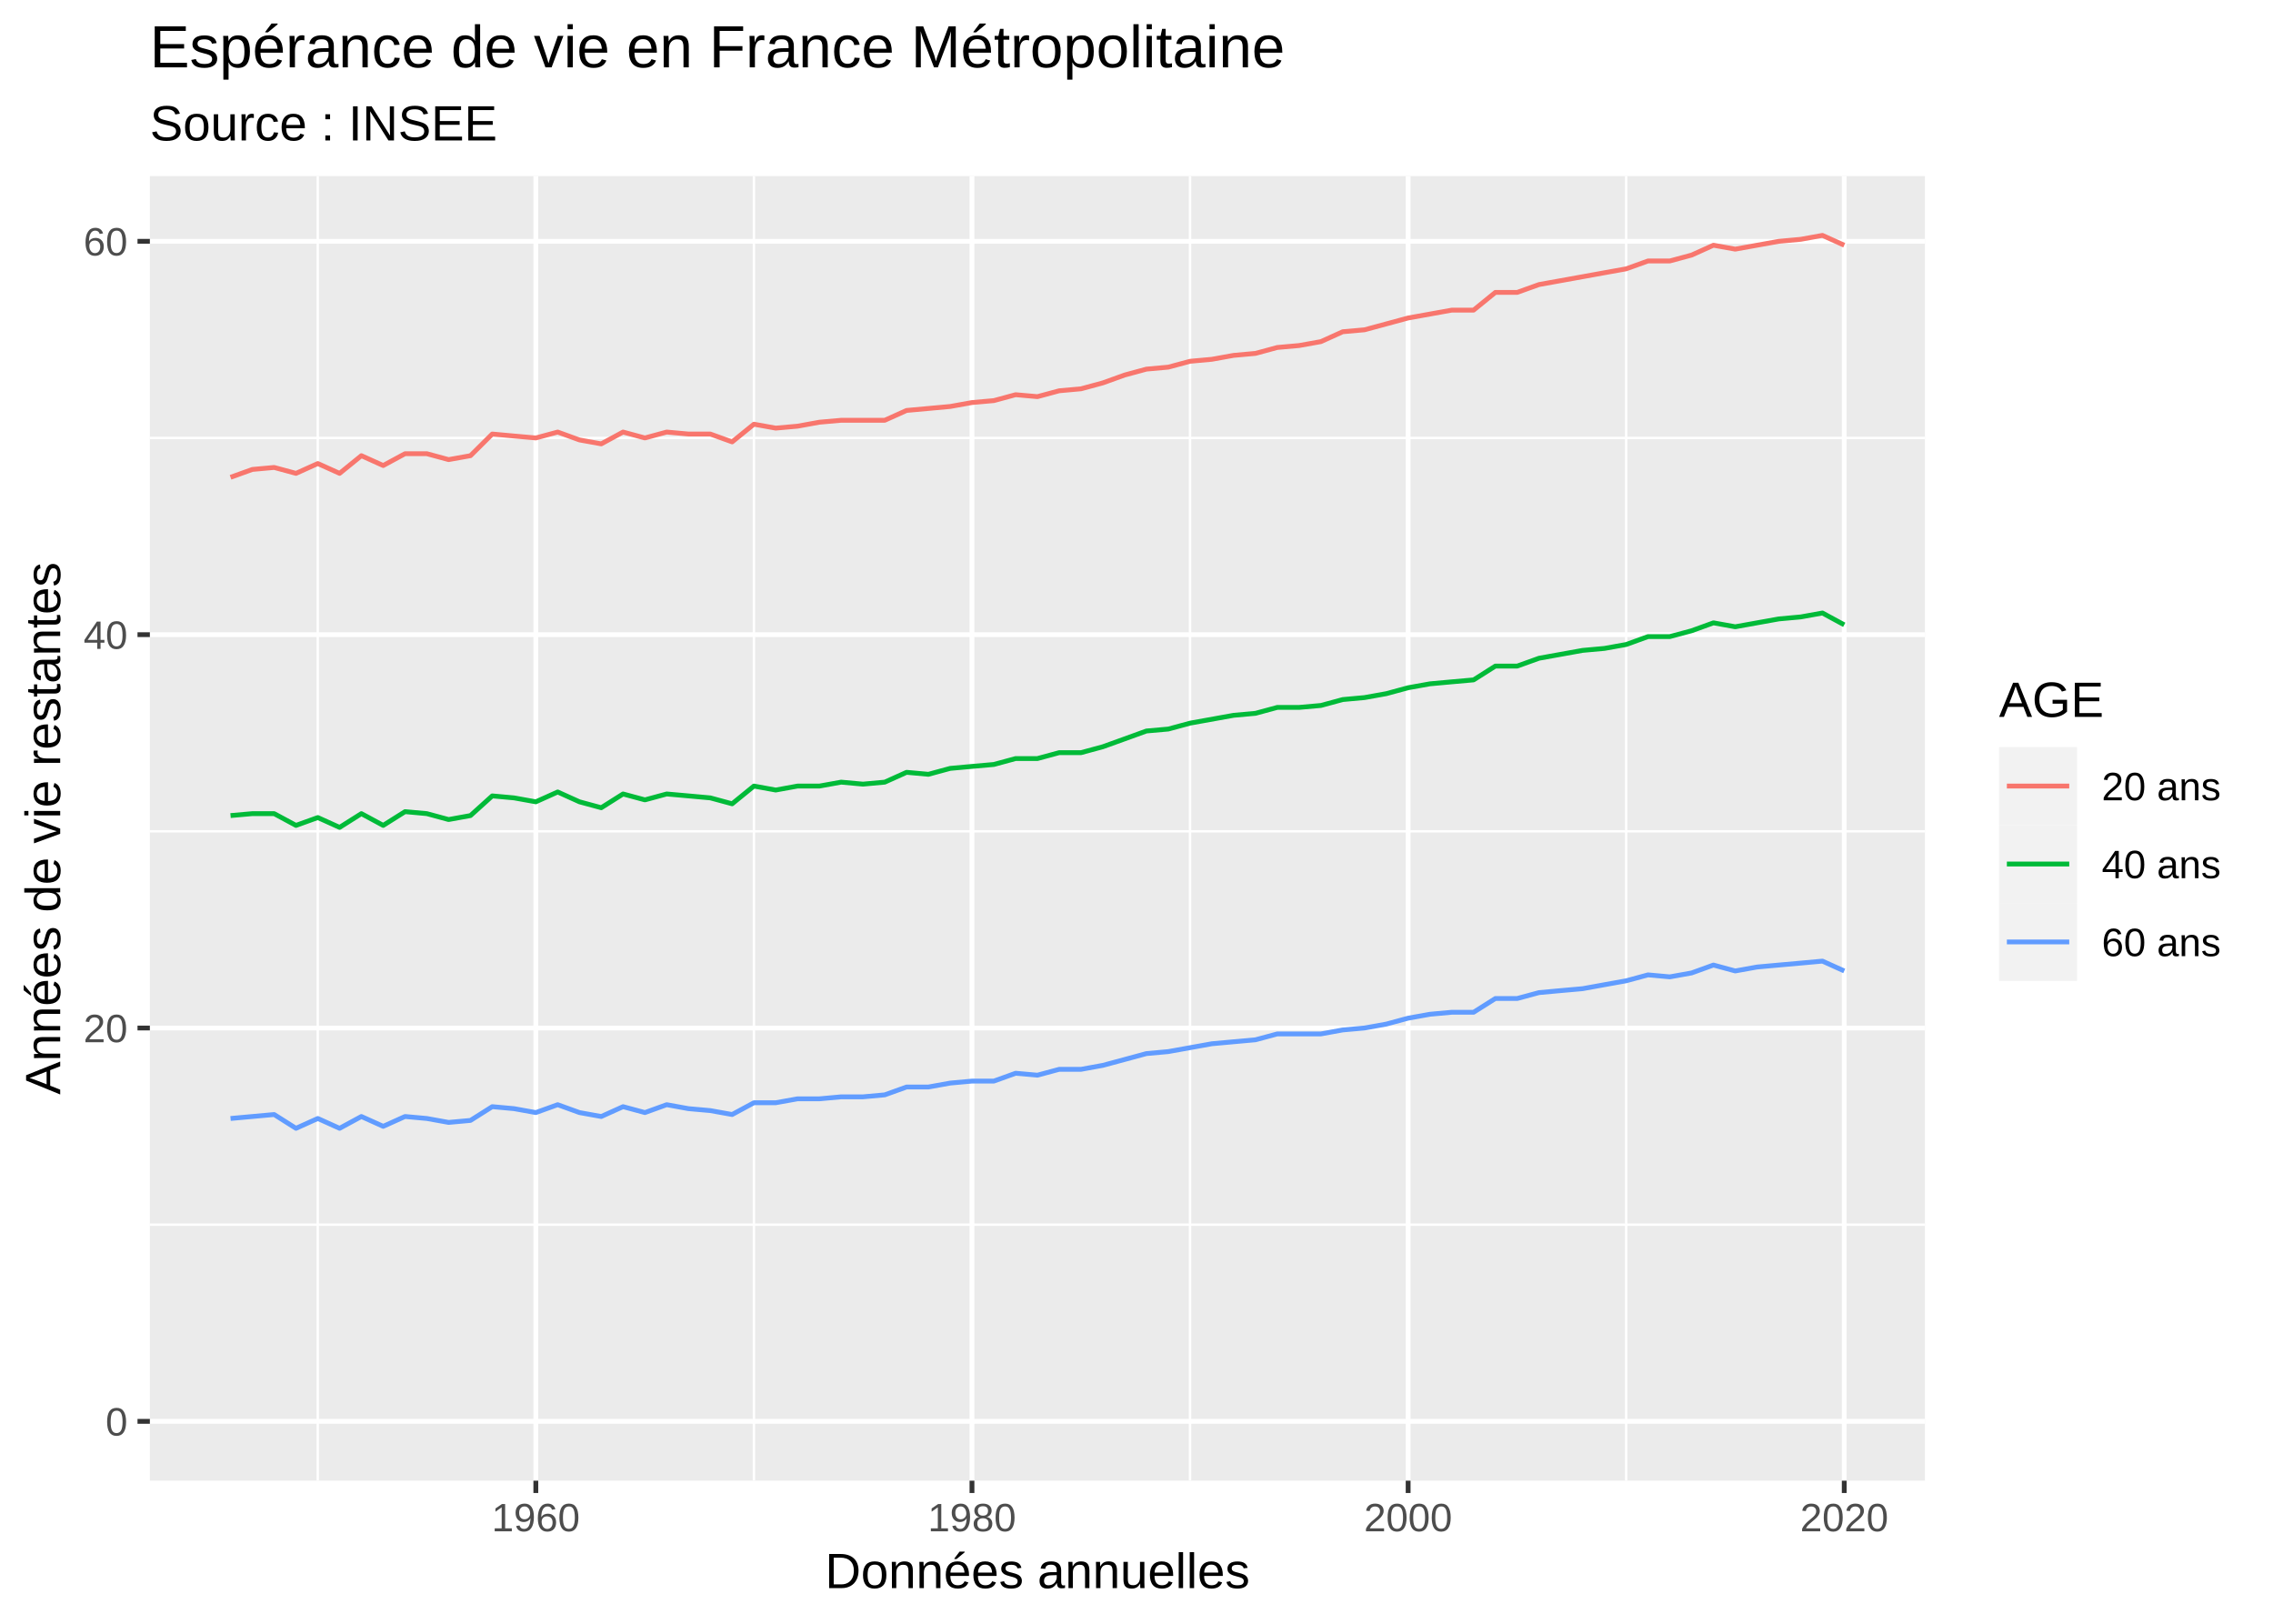
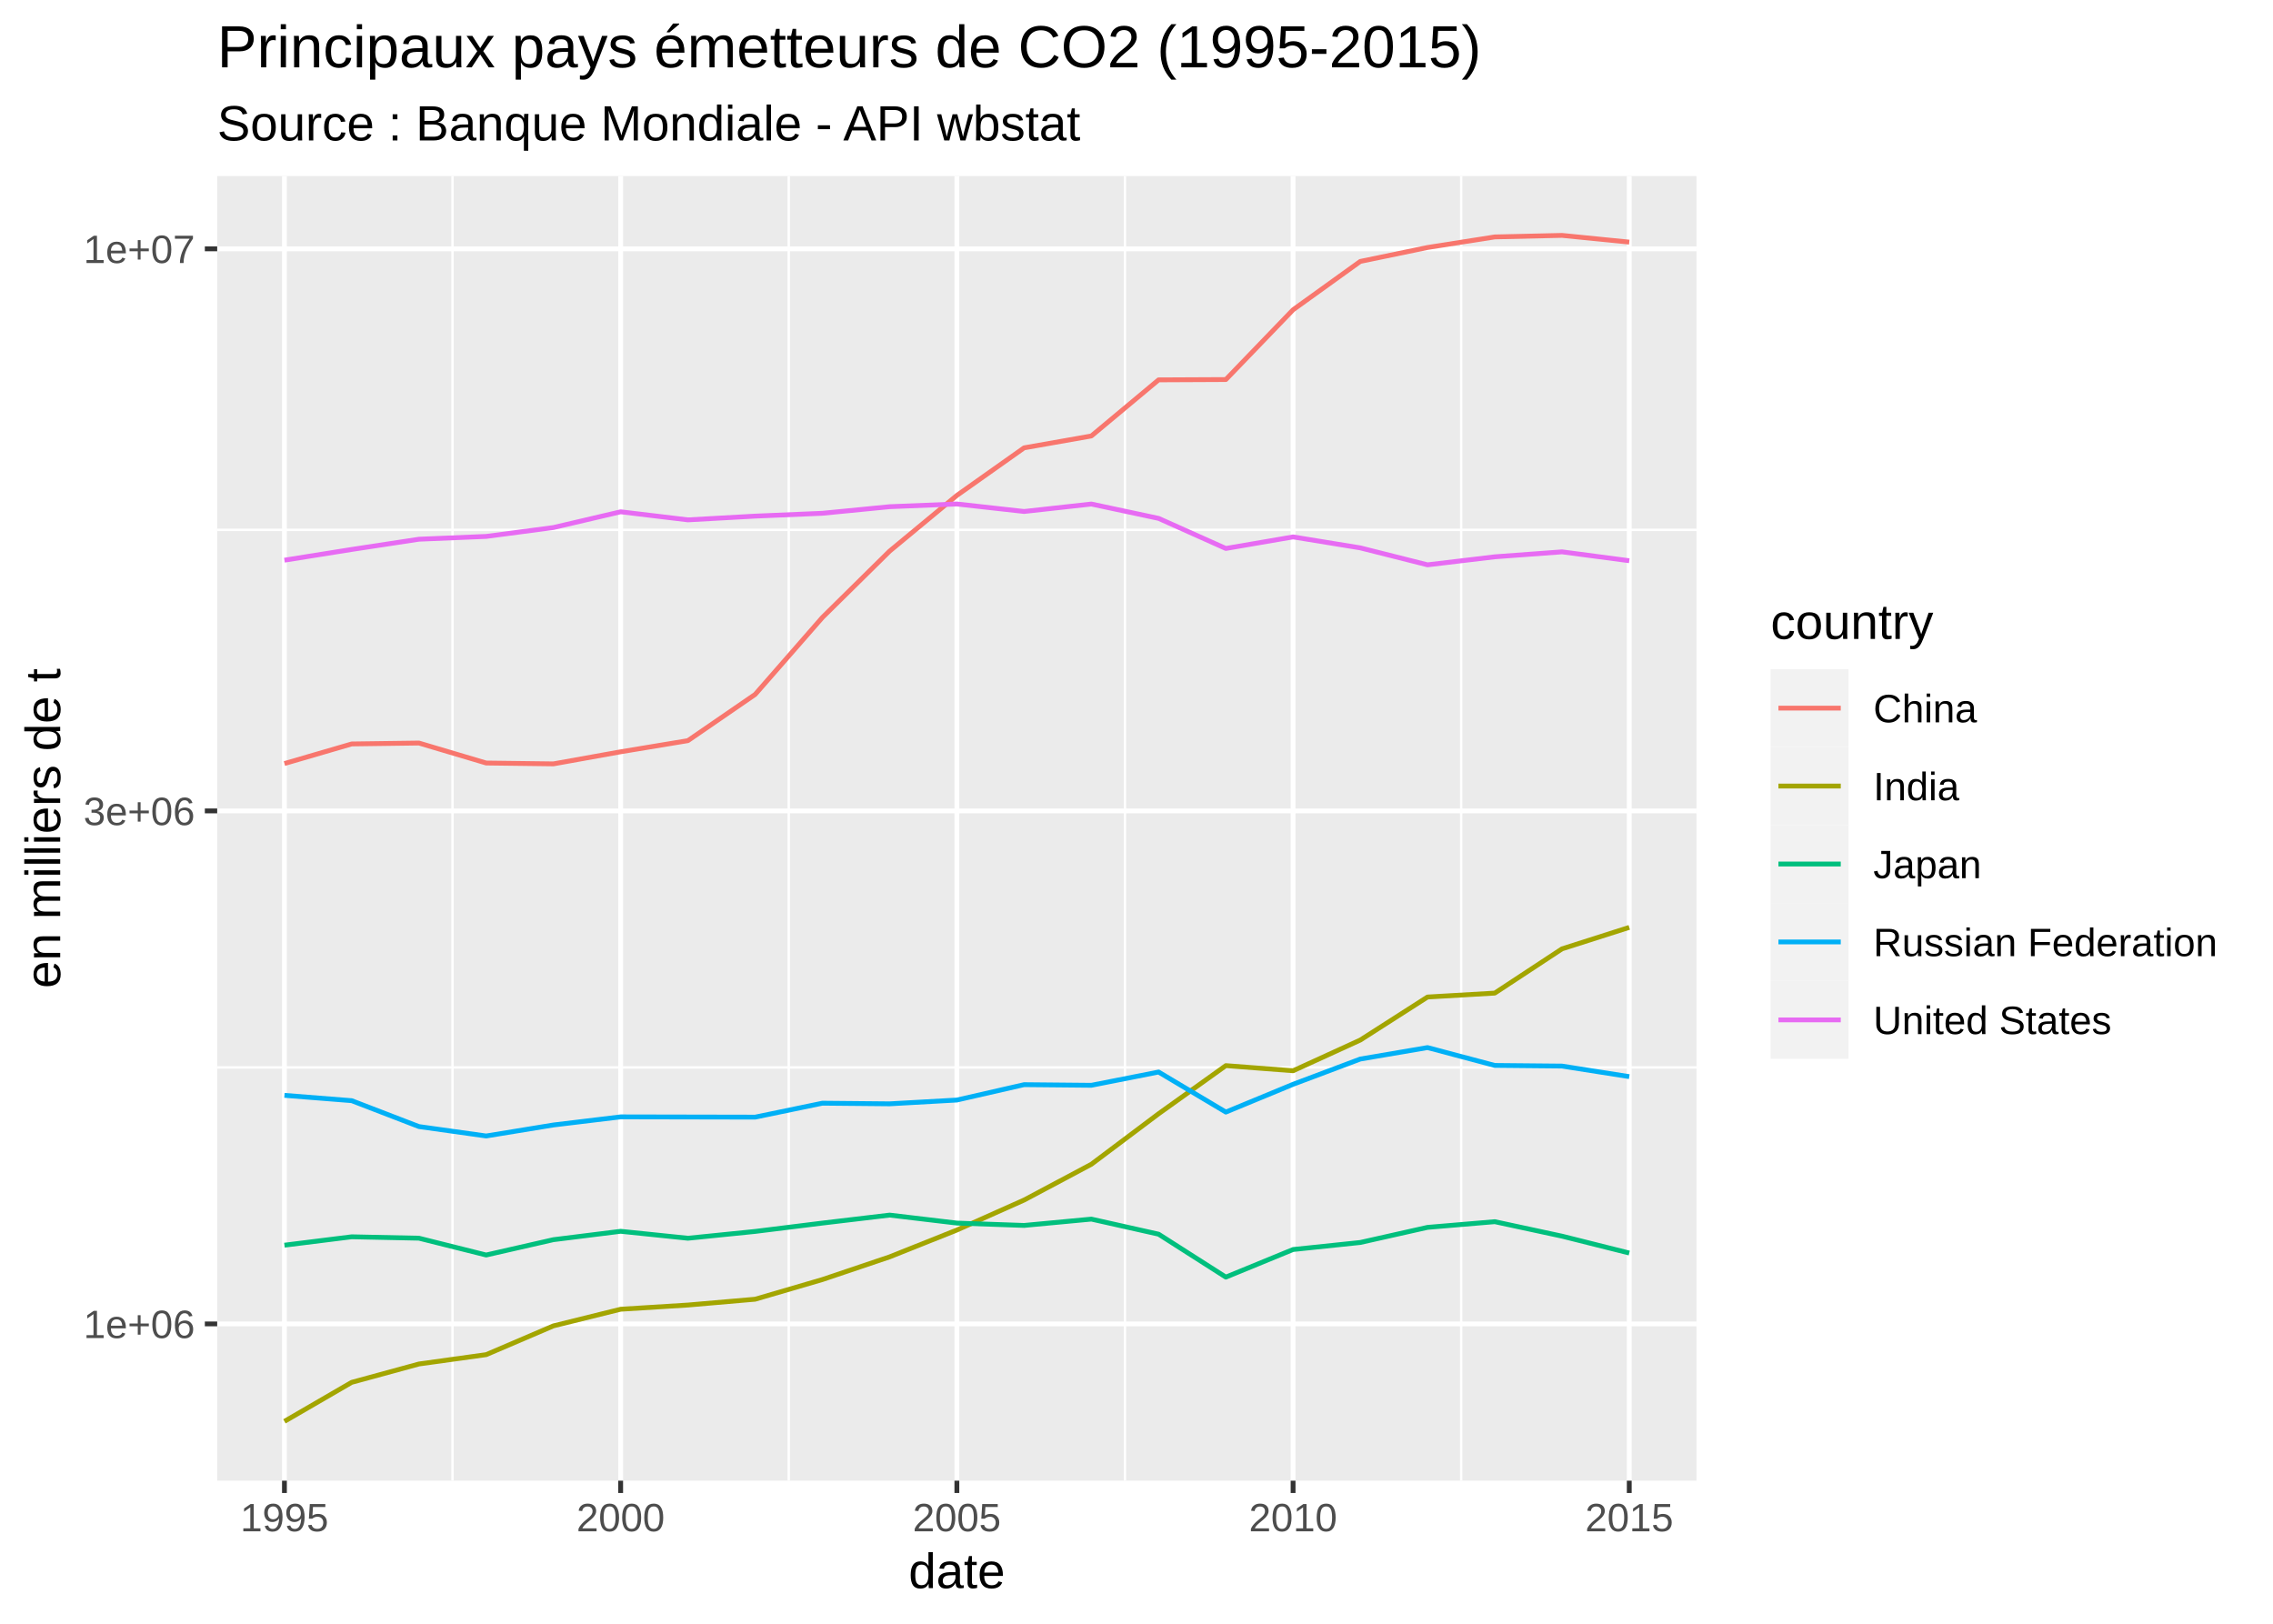
<svg xmlns="http://www.w3.org/2000/svg" viewBox="0 0 504.00 360.00">
  <defs>
    <style type="text/css">
    line, polyline, polygon, path, rect, circle {
      fill: none;
      stroke: #000000;
      stroke-linecap: round;
      stroke-linejoin: round;
      stroke-miterlimit: 10.00;
    }
  </style>
  </defs>
  <rect width="100%" height="100%" style="stroke: none; fill: #FFFFFF;" />
  <rect x="0" y="0.00" width="504.00" height="360.00" style="stroke-width: 1.07; stroke: #FFFFFF; fill: #FFFFFF;" />
  <defs>
-     <clipPath id="cpMzMuMjN8NDI2LjgzfDMyOC4yOHwzOS4wNA==">
-       <rect x="33.23" y="39.04" width="393.59" height="289.23" />
+     <clipPath id="cpNDguMTZ8Mzc2LjE3fDMyOC4yOHwzOS4wNA==">
+       <rect x="48.16" y="39.04" width="328.01" height="289.23" />
    </clipPath>
  </defs>
-   <rect x="33.23" y="39.04" width="393.59" height="289.23" style="stroke-width: 1.07; stroke: none; fill: #EBEBEB;" clip-path="url(#cpMzMuMjN8NDI2LjgzfDMyOC4yOHwzOS4wNA==)" />
-   <polyline points="33.23,271.52 426.83,271.52 " style="stroke-width: 0.53; stroke: #FFFFFF; stroke-linecap: butt;" clip-path="url(#cpMzMuMjN8NDI2LjgzfDMyOC4yOHwzOS4wNA==)" />
-   <polyline points="33.23,184.31 426.83,184.31 " style="stroke-width: 0.53; stroke: #FFFFFF; stroke-linecap: butt;" clip-path="url(#cpMzMuMjN8NDI2LjgzfDMyOC4yOHwzOS4wNA==)" />
-   <polyline points="33.23,97.10 426.83,97.10 " style="stroke-width: 0.53; stroke: #FFFFFF; stroke-linecap: butt;" clip-path="url(#cpMzMuMjN8NDI2LjgzfDMyOC4yOHwzOS4wNA==)" />
-   <polyline points="70.46,328.28 70.46,39.04 " style="stroke-width: 0.53; stroke: #FFFFFF; stroke-linecap: butt;" clip-path="url(#cpMzMuMjN8NDI2LjgzfDMyOC4yOHwzOS4wNA==)" />
-   <polyline points="167.17,328.28 167.17,39.04 " style="stroke-width: 0.53; stroke: #FFFFFF; stroke-linecap: butt;" clip-path="url(#cpMzMuMjN8NDI2LjgzfDMyOC4yOHwzOS4wNA==)" />
-   <polyline points="263.87,328.28 263.87,39.04 " style="stroke-width: 0.53; stroke: #FFFFFF; stroke-linecap: butt;" clip-path="url(#cpMzMuMjN8NDI2LjgzfDMyOC4yOHwzOS4wNA==)" />
-   <polyline points="360.58,328.28 360.58,39.04 " style="stroke-width: 0.53; stroke: #FFFFFF; stroke-linecap: butt;" clip-path="url(#cpMzMuMjN8NDI2LjgzfDMyOC4yOHwzOS4wNA==)" />
-   <polyline points="33.23,315.13 426.83,315.13 " style="stroke-width: 1.07; stroke: #FFFFFF; stroke-linecap: butt;" clip-path="url(#cpMzMuMjN8NDI2LjgzfDMyOC4yOHwzOS4wNA==)" />
-   <polyline points="33.23,227.92 426.83,227.92 " style="stroke-width: 1.07; stroke: #FFFFFF; stroke-linecap: butt;" clip-path="url(#cpMzMuMjN8NDI2LjgzfDMyOC4yOHwzOS4wNA==)" />
-   <polyline points="33.23,140.71 426.83,140.71 " style="stroke-width: 1.07; stroke: #FFFFFF; stroke-linecap: butt;" clip-path="url(#cpMzMuMjN8NDI2LjgzfDMyOC4yOHwzOS4wNA==)" />
-   <polyline points="33.23,53.50 426.83,53.50 " style="stroke-width: 1.07; stroke: #FFFFFF; stroke-linecap: butt;" clip-path="url(#cpMzMuMjN8NDI2LjgzfDMyOC4yOHwzOS4wNA==)" />
-   <polyline points="118.81,328.28 118.81,39.04 " style="stroke-width: 1.07; stroke: #FFFFFF; stroke-linecap: butt;" clip-path="url(#cpMzMuMjN8NDI2LjgzfDMyOC4yOHwzOS4wNA==)" />
-   <polyline points="215.52,328.28 215.52,39.04 " style="stroke-width: 1.07; stroke: #FFFFFF; stroke-linecap: butt;" clip-path="url(#cpMzMuMjN8NDI2LjgzfDMyOC4yOHwzOS4wNA==)" />
-   <polyline points="312.23,328.28 312.23,39.04 " style="stroke-width: 1.07; stroke: #FFFFFF; stroke-linecap: butt;" clip-path="url(#cpMzMuMjN8NDI2LjgzfDMyOC4yOHwzOS4wNA==)" />
-   <polyline points="408.93,328.28 408.93,39.04 " style="stroke-width: 1.07; stroke: #FFFFFF; stroke-linecap: butt;" clip-path="url(#cpMzMuMjN8NDI2LjgzfDMyOC4yOHwzOS4wNA==)" />
-   <polyline points="51.12,105.82 55.96,104.08 60.79,103.64 65.63,104.95 70.47,102.77 75.30,104.95 80.13,101.03 84.97,103.21 89.81,100.59 94.64,100.59 99.47,101.90 104.32,101.03 109.15,96.23 113.98,96.67 118.81,97.10 123.66,95.79 128.49,97.54 133.32,98.41 138.15,95.79 143.00,97.10 147.83,95.79 152.66,96.23 157.50,96.23 162.34,97.97 167.17,94.05 172.00,94.92 176.84,94.49 181.68,93.61 186.51,93.18 191.35,93.18 196.18,93.18 201.02,91.00 205.86,90.56 210.69,90.12 215.52,89.25 220.37,88.82 225.20,87.51 230.03,87.94 234.86,86.64 239.71,86.20 244.54,84.89 249.37,83.15 254.20,81.84 259.05,81.40 263.88,80.10 268.71,79.66 273.54,78.79 278.39,78.35 283.22,77.04 288.05,76.61 292.89,75.74 297.73,73.55 302.56,73.12 307.40,71.81 307.40,71.81 312.23,70.50 312.23,70.50 317.07,69.63 317.07,69.63 321.90,68.76 321.90,68.76 326.74,68.76 326.74,68.76 331.57,64.83 331.57,64.83 336.41,64.83 336.41,64.83 341.25,63.09 341.25,63.09 346.08,62.22 346.08,62.22 350.91,61.35 350.91,61.35 355.76,60.47 355.76,60.47 360.59,59.60 360.59,59.60 365.42,57.86 365.42,57.86 370.25,57.86 370.25,57.86 375.10,56.55 375.10,56.55 379.93,54.37 379.93,54.37 384.76,55.24 384.76,55.24 389.59,54.37 389.59,54.37 394.44,53.50 394.44,53.50 399.27,53.06 399.27,53.06 404.10,52.19 404.10,52.19 408.93,54.37 " style="stroke-width: 1.07; stroke: #F8766D; stroke-linecap: butt;" clip-path="url(#cpMzMuMjN8NDI2LjgzfDMyOC4yOHwzOS4wNA==)" />
-   <polyline points="51.12,180.82 55.96,180.39 60.79,180.39 65.63,183.00 70.47,181.26 75.30,183.44 80.13,180.39 84.97,183.00 89.81,179.95 94.64,180.39 99.47,181.70 104.32,180.82 109.15,176.46 113.98,176.90 118.81,177.77 123.66,175.59 128.49,177.77 133.32,179.08 138.15,176.03 143.00,177.34 147.83,176.03 152.66,176.46 157.50,176.90 162.34,178.21 167.17,174.28 172.00,175.16 176.84,174.28 181.68,174.28 186.51,173.41 191.35,173.85 196.18,173.41 201.02,171.23 205.86,171.67 210.69,170.36 215.52,169.92 220.37,169.49 225.20,168.18 230.03,168.18 234.86,166.87 239.71,166.87 244.54,165.56 249.37,163.82 254.20,162.07 259.05,161.64 263.88,160.33 268.71,159.46 273.54,158.59 278.39,158.15 283.22,156.84 288.05,156.84 292.89,156.41 297.73,155.10 302.56,154.66 307.40,153.79 307.40,153.79 312.23,152.48 312.23,152.48 317.07,151.61 317.07,151.61 321.90,151.17 321.90,151.17 326.74,150.74 326.74,150.74 331.57,147.68 331.57,147.68 336.41,147.68 336.41,147.68 341.25,145.94 341.25,145.94 346.08,145.07 346.08,145.07 350.91,144.20 350.91,144.20 355.76,143.76 355.76,143.76 360.59,142.89 360.59,142.89 365.42,141.14 365.42,141.14 370.25,141.14 370.25,141.14 375.10,139.84 375.10,139.84 379.93,138.09 379.93,138.09 384.76,138.96 384.76,138.96 389.59,138.09 389.59,138.09 394.44,137.22 394.44,137.22 399.27,136.78 399.27,136.78 404.10,135.91 404.10,135.91 408.93,138.53 " style="stroke-width: 1.07; stroke: #00BA38; stroke-linecap: butt;" clip-path="url(#cpMzMuMjN8NDI2LjgzfDMyOC4yOHwzOS4wNA==)" />
-   <polyline points="51.12,247.98 55.96,247.54 60.79,247.10 65.63,250.16 70.47,247.98 75.30,250.16 80.13,247.54 84.97,249.72 89.81,247.54 94.64,247.98 99.47,248.85 104.32,248.41 109.15,245.36 113.98,245.80 118.81,246.67 123.66,244.92 128.49,246.67 133.32,247.54 138.15,245.36 143.00,246.67 147.83,244.92 152.66,245.80 157.50,246.23 162.34,247.10 167.17,244.49 172.00,244.49 176.84,243.62 181.68,243.62 186.51,243.18 191.35,243.18 196.18,242.74 201.02,241.00 205.86,241.00 210.69,240.13 215.52,239.69 220.37,239.69 225.20,237.95 230.03,238.38 234.86,237.08 239.71,237.08 244.54,236.20 249.37,234.90 254.20,233.59 259.05,233.15 263.88,232.28 268.71,231.41 273.54,230.97 278.39,230.53 283.22,229.23 288.05,229.23 292.89,229.23 297.73,228.35 302.56,227.92 307.40,227.05 307.40,227.05 312.23,225.74 312.23,225.74 317.07,224.87 317.07,224.87 321.90,224.43 321.90,224.43 326.74,224.43 326.74,224.43 331.57,221.38 331.57,221.38 336.41,221.38 336.41,221.38 341.25,220.07 341.25,220.07 346.08,219.63 346.08,219.63 350.91,219.20 350.91,219.20 355.76,218.32 355.76,218.32 360.59,217.45 360.59,217.45 365.42,216.14 365.42,216.14 370.25,216.58 370.25,216.58 375.10,215.71 375.10,215.71 379.93,213.96 379.93,213.96 384.76,215.27 384.76,215.27 389.59,214.40 389.59,214.40 394.44,213.96 394.44,213.96 399.27,213.53 399.27,213.53 404.10,213.09 404.10,213.09 408.93,215.27 " style="stroke-width: 1.07; stroke: #619CFF; stroke-linecap: butt;" clip-path="url(#cpMzMuMjN8NDI2LjgzfDMyOC4yOHwzOS4wNA==)" />
+   <rect x="48.16" y="39.04" width="328.01" height="289.23" style="stroke-width: 1.07; stroke: none; fill: #EBEBEB;" clip-path="url(#cpNDguMTZ8Mzc2LjE3fDMyOC4yOHwzOS4wNA==)" />
+   <polyline points="48.16,236.66 376.17,236.66 " style="stroke-width: 0.53; stroke: #FFFFFF; stroke-linecap: butt;" clip-path="url(#cpNDguMTZ8Mzc2LjE3fDMyOC4yOHwzOS4wNA==)" />
+   <polyline points="48.16,117.48 376.17,117.48 " style="stroke-width: 0.53; stroke: #FFFFFF; stroke-linecap: butt;" clip-path="url(#cpNDguMTZ8Mzc2LjE3fDMyOC4yOHwzOS4wNA==)" />
+   <polyline points="100.34,328.28 100.34,39.04 " style="stroke-width: 0.53; stroke: #FFFFFF; stroke-linecap: butt;" clip-path="url(#cpNDguMTZ8Mzc2LjE3fDMyOC4yOHwzOS4wNA==)" />
+   <polyline points="174.89,328.28 174.89,39.04 " style="stroke-width: 0.53; stroke: #FFFFFF; stroke-linecap: butt;" clip-path="url(#cpNDguMTZ8Mzc2LjE3fDMyOC4yOHwzOS4wNA==)" />
+   <polyline points="249.44,328.28 249.44,39.04 " style="stroke-width: 0.53; stroke: #FFFFFF; stroke-linecap: butt;" clip-path="url(#cpNDguMTZ8Mzc2LjE3fDMyOC4yOHwzOS4wNA==)" />
+   <polyline points="323.99,328.28 323.99,39.04 " style="stroke-width: 0.53; stroke: #FFFFFF; stroke-linecap: butt;" clip-path="url(#cpNDguMTZ8Mzc2LjE3fDMyOC4yOHwzOS4wNA==)" />
+   <polyline points="48.16,293.52 376.17,293.52 " style="stroke-width: 1.07; stroke: #FFFFFF; stroke-linecap: butt;" clip-path="url(#cpNDguMTZ8Mzc2LjE3fDMyOC4yOHwzOS4wNA==)" />
+   <polyline points="48.16,179.79 376.17,179.79 " style="stroke-width: 1.07; stroke: #FFFFFF; stroke-linecap: butt;" clip-path="url(#cpNDguMTZ8Mzc2LjE3fDMyOC4yOHwzOS4wNA==)" />
+   <polyline points="48.16,55.17 376.17,55.17 " style="stroke-width: 1.07; stroke: #FFFFFF; stroke-linecap: butt;" clip-path="url(#cpNDguMTZ8Mzc2LjE3fDMyOC4yOHwzOS4wNA==)" />
+   <polyline points="63.07,328.28 63.07,39.04 " style="stroke-width: 1.07; stroke: #FFFFFF; stroke-linecap: butt;" clip-path="url(#cpNDguMTZ8Mzc2LjE3fDMyOC4yOHwzOS4wNA==)" />
+   <polyline points="137.62,328.28 137.62,39.04 " style="stroke-width: 1.07; stroke: #FFFFFF; stroke-linecap: butt;" clip-path="url(#cpNDguMTZ8Mzc2LjE3fDMyOC4yOHwzOS4wNA==)" />
+   <polyline points="212.17,328.28 212.17,39.04 " style="stroke-width: 1.07; stroke: #FFFFFF; stroke-linecap: butt;" clip-path="url(#cpNDguMTZ8Mzc2LjE3fDMyOC4yOHwzOS4wNA==)" />
+   <polyline points="286.72,328.28 286.72,39.04 " style="stroke-width: 1.07; stroke: #FFFFFF; stroke-linecap: butt;" clip-path="url(#cpNDguMTZ8Mzc2LjE3fDMyOC4yOHwzOS4wNA==)" />
+   <polyline points="361.26,328.28 361.26,39.04 " style="stroke-width: 1.07; stroke: #FFFFFF; stroke-linecap: butt;" clip-path="url(#cpNDguMTZ8Mzc2LjE3fDMyOC4yOHwzOS4wNA==)" />
+   <polyline points="63.07,169.29 77.98,164.94 92.89,164.74 107.80,169.17 122.71,169.36 137.62,166.68 152.53,164.21 167.44,153.96 182.35,136.90 197.26,122.19 212.17,109.84 227.08,99.29 241.99,96.66 256.90,84.22 271.81,84.15 286.72,68.68 301.62,57.96 316.53,54.87 331.44,52.53 346.35,52.19 361.26,53.68 " style="stroke-width: 1.07; stroke: #F8766D; stroke-linecap: butt;" clip-path="url(#cpNDguMTZ8Mzc2LjE3fDMyOC4yOHwzOS4wNA==)" />
+   <polyline points="63.07,315.13 77.98,306.48 92.89,302.41 107.80,300.34 122.71,293.96 137.62,290.27 152.53,289.34 167.44,288.05 182.35,283.69 197.26,278.66 212.17,272.71 227.08,266.06 241.99,258.13 256.90,246.93 271.81,236.26 286.72,237.40 301.62,230.59 316.53,221.05 331.44,220.18 346.35,210.37 361.26,205.61 " style="stroke-width: 1.07; stroke: #A3A500; stroke-linecap: butt;" clip-path="url(#cpNDguMTZ8Mzc2LjE3fDMyOC4yOHwzOS4wNA==)" />
+   <polyline points="63.07,276.07 77.98,274.21 92.89,274.52 107.80,278.25 122.71,274.85 137.62,272.99 152.53,274.53 167.44,273.02 182.35,271.17 197.26,269.40 212.17,271.17 227.08,271.69 241.99,270.29 256.90,273.63 271.81,283.15 286.72,277.03 301.62,275.47 316.53,272.12 331.44,270.86 346.35,274.07 361.26,277.81 " style="stroke-width: 1.07; stroke: #00BF7D; stroke-linecap: butt;" clip-path="url(#cpNDguMTZ8Mzc2LjE3fDMyOC4yOHwzOS4wNA==)" />
+   <polyline points="63.07,242.85 77.98,244.03 92.89,249.77 107.80,251.86 122.71,249.42 137.62,247.62 152.53,247.65 167.44,247.68 182.35,244.59 197.26,244.73 212.17,243.89 227.08,240.48 241.99,240.62 256.90,237.68 271.81,246.56 286.72,240.40 301.62,234.80 316.53,232.26 331.44,236.22 346.35,236.36 361.26,238.70 " style="stroke-width: 1.07; stroke: #00B0F6; stroke-linecap: butt;" clip-path="url(#cpNDguMTZ8Mzc2LjE3fDMyOC4yOHwzOS4wNA==)" />
+   <polyline points="63.07,124.20 77.98,121.82 92.89,119.55 107.80,118.93 122.71,116.96 137.62,113.47 152.53,115.26 167.44,114.43 182.35,113.80 197.26,112.34 212.17,111.74 227.08,113.40 241.99,111.75 256.90,114.93 271.81,121.60 286.72,119.04 301.62,121.47 316.53,125.23 331.44,123.45 346.35,122.35 361.26,124.32 " style="stroke-width: 1.07; stroke: #E76BF3; stroke-linecap: butt;" clip-path="url(#cpNDguMTZ8Mzc2LjE3fDMyOC4yOHwzOS4wNA==)" />
  <defs>
    <clipPath id="cpMC4wMHw1MDQuMDB8MzYwLjAwfDAuMDA=">
      <rect x="0.00" y="0.00" width="504.00" height="360.00" />
    </clipPath>
  </defs>
  <g clip-path="url(#cpMC4wMHw1MDQuMDB8MzYwLjAwfDAuMDA=)">
-     <text x="23.41" y="318.28" style="font-size: 8.80px; fill: #4D4D4D; font-family: Arial;" textLength="4.89px" lengthAdjust="spacingAndGlyphs">0</text>
+     <text x="18.51" y="296.67" style="font-size: 8.80px; fill: #4D4D4D; font-family: Arial;" textLength="24.72px" lengthAdjust="spacingAndGlyphs">1e+06</text>
  </g>
  <g clip-path="url(#cpMC4wMHw1MDQuMDB8MzYwLjAwfDAuMDA=)">
-     <text x="18.51" y="231.07" style="font-size: 8.80px; fill: #4D4D4D; font-family: Arial;" textLength="9.79px" lengthAdjust="spacingAndGlyphs">20</text>
+     <text x="18.51" y="182.94" style="font-size: 8.80px; fill: #4D4D4D; font-family: Arial;" textLength="24.72px" lengthAdjust="spacingAndGlyphs">3e+06</text>
  </g>
  <g clip-path="url(#cpMC4wMHw1MDQuMDB8MzYwLjAwfDAuMDA=)">
-     <text x="18.51" y="143.86" style="font-size: 8.80px; fill: #4D4D4D; font-family: Arial;" textLength="9.79px" lengthAdjust="spacingAndGlyphs">40</text>
+     <text x="18.51" y="58.32" style="font-size: 8.80px; fill: #4D4D4D; font-family: Arial;" textLength="24.72px" lengthAdjust="spacingAndGlyphs">1e+07</text>
+   </g>
+   <polyline points="45.42,293.52 48.16,293.52 " style="stroke-width: 1.07; stroke: #333333; stroke-linecap: butt;" clip-path="url(#cpMC4wMHw1MDQuMDB8MzYwLjAwfDAuMDA=)" />
+   <polyline points="45.42,179.79 48.16,179.79 " style="stroke-width: 1.07; stroke: #333333; stroke-linecap: butt;" clip-path="url(#cpMC4wMHw1MDQuMDB8MzYwLjAwfDAuMDA=)" />
+   <polyline points="45.42,55.17 48.16,55.17 " style="stroke-width: 1.07; stroke: #333333; stroke-linecap: butt;" clip-path="url(#cpMC4wMHw1MDQuMDB8MzYwLjAwfDAuMDA=)" />
+   <polyline points="63.07,331.02 63.07,328.28 " style="stroke-width: 1.07; stroke: #333333; stroke-linecap: butt;" clip-path="url(#cpMC4wMHw1MDQuMDB8MzYwLjAwfDAuMDA=)" />
+   <polyline points="137.62,331.02 137.62,328.28 " style="stroke-width: 1.07; stroke: #333333; stroke-linecap: butt;" clip-path="url(#cpMC4wMHw1MDQuMDB8MzYwLjAwfDAuMDA=)" />
+   <polyline points="212.17,331.02 212.17,328.28 " style="stroke-width: 1.07; stroke: #333333; stroke-linecap: butt;" clip-path="url(#cpMC4wMHw1MDQuMDB8MzYwLjAwfDAuMDA=)" />
+   <polyline points="286.72,331.02 286.72,328.28 " style="stroke-width: 1.07; stroke: #333333; stroke-linecap: butt;" clip-path="url(#cpMC4wMHw1MDQuMDB8MzYwLjAwfDAuMDA=)" />
+   <polyline points="361.26,331.02 361.26,328.28 " style="stroke-width: 1.07; stroke: #333333; stroke-linecap: butt;" clip-path="url(#cpMC4wMHw1MDQuMDB8MzYwLjAwfDAuMDA=)" />
+   <g clip-path="url(#cpMC4wMHw1MDQuMDB8MzYwLjAwfDAuMDA=)">
+     <text x="53.28" y="339.51" style="font-size: 8.80px; fill: #4D4D4D; font-family: Arial;" textLength="19.58px" lengthAdjust="spacingAndGlyphs">1995</text>
  </g>
  <g clip-path="url(#cpMC4wMHw1MDQuMDB8MzYwLjAwfDAuMDA=)">
-     <text x="18.51" y="56.65" style="font-size: 8.80px; fill: #4D4D4D; font-family: Arial;" textLength="9.79px" lengthAdjust="spacingAndGlyphs">60</text>
-   </g>
-   <polyline points="30.49,315.13 33.23,315.13 " style="stroke-width: 1.07; stroke: #333333; stroke-linecap: butt;" clip-path="url(#cpMC4wMHw1MDQuMDB8MzYwLjAwfDAuMDA=)" />
-   <polyline points="30.49,227.92 33.23,227.92 " style="stroke-width: 1.07; stroke: #333333; stroke-linecap: butt;" clip-path="url(#cpMC4wMHw1MDQuMDB8MzYwLjAwfDAuMDA=)" />
-   <polyline points="30.49,140.71 33.23,140.71 " style="stroke-width: 1.07; stroke: #333333; stroke-linecap: butt;" clip-path="url(#cpMC4wMHw1MDQuMDB8MzYwLjAwfDAuMDA=)" />
-   <polyline points="30.49,53.50 33.23,53.50 " style="stroke-width: 1.07; stroke: #333333; stroke-linecap: butt;" clip-path="url(#cpMC4wMHw1MDQuMDB8MzYwLjAwfDAuMDA=)" />
-   <polyline points="118.81,331.02 118.81,328.28 " style="stroke-width: 1.07; stroke: #333333; stroke-linecap: butt;" clip-path="url(#cpMC4wMHw1MDQuMDB8MzYwLjAwfDAuMDA=)" />
-   <polyline points="215.52,331.02 215.52,328.28 " style="stroke-width: 1.07; stroke: #333333; stroke-linecap: butt;" clip-path="url(#cpMC4wMHw1MDQuMDB8MzYwLjAwfDAuMDA=)" />
-   <polyline points="312.23,331.02 312.23,328.28 " style="stroke-width: 1.07; stroke: #333333; stroke-linecap: butt;" clip-path="url(#cpMC4wMHw1MDQuMDB8MzYwLjAwfDAuMDA=)" />
-   <polyline points="408.93,331.02 408.93,328.28 " style="stroke-width: 1.07; stroke: #333333; stroke-linecap: butt;" clip-path="url(#cpMC4wMHw1MDQuMDB8MzYwLjAwfDAuMDA=)" />
-   <g clip-path="url(#cpMC4wMHw1MDQuMDB8MzYwLjAwfDAuMDA=)">
-     <text x="109.02" y="339.51" style="font-size: 8.80px; fill: #4D4D4D; font-family: Arial;" textLength="19.58px" lengthAdjust="spacingAndGlyphs">1960</text>
+     <text x="127.83" y="339.51" style="font-size: 8.80px; fill: #4D4D4D; font-family: Arial;" textLength="19.58px" lengthAdjust="spacingAndGlyphs">2000</text>
  </g>
  <g clip-path="url(#cpMC4wMHw1MDQuMDB8MzYwLjAwfDAuMDA=)">
-     <text x="205.73" y="339.51" style="font-size: 8.80px; fill: #4D4D4D; font-family: Arial;" textLength="19.58px" lengthAdjust="spacingAndGlyphs">1980</text>
+     <text x="202.38" y="339.51" style="font-size: 8.80px; fill: #4D4D4D; font-family: Arial;" textLength="19.58px" lengthAdjust="spacingAndGlyphs">2005</text>
  </g>
  <g clip-path="url(#cpMC4wMHw1MDQuMDB8MzYwLjAwfDAuMDA=)">
-     <text x="302.44" y="339.51" style="font-size: 8.80px; fill: #4D4D4D; font-family: Arial;" textLength="19.58px" lengthAdjust="spacingAndGlyphs">2000</text>
+     <text x="276.93" y="339.51" style="font-size: 8.80px; fill: #4D4D4D; font-family: Arial;" textLength="19.58px" lengthAdjust="spacingAndGlyphs">2010</text>
  </g>
  <g clip-path="url(#cpMC4wMHw1MDQuMDB8MzYwLjAwfDAuMDA=)">
-     <text x="399.15" y="339.51" style="font-size: 8.80px; fill: #4D4D4D; font-family: Arial;" textLength="19.58px" lengthAdjust="spacingAndGlyphs">2020</text>
+     <text x="351.48" y="339.51" style="font-size: 8.80px; fill: #4D4D4D; font-family: Arial;" textLength="19.58px" lengthAdjust="spacingAndGlyphs">2015</text>
  </g>
  <g clip-path="url(#cpMC4wMHw1MDQuMDB8MzYwLjAwfDAuMDA=)">
-     <text x="182.94" y="352.10" style="font-size: 11.00px; font-family: Arial;" textLength="94.18px" lengthAdjust="spacingAndGlyphs">Données annuelles</text>
+     <text x="201.46" y="352.10" style="font-size: 11.00px; font-family: Arial;" textLength="21.41px" lengthAdjust="spacingAndGlyphs">date</text>
  </g>
  <g clip-path="url(#cpMC4wMHw1MDQuMDB8MzYwLjAwfDAuMDA=)">
-     <text transform="translate(13.35,242.67) rotate(-90)" style="font-size: 11.00px; font-family: Arial;" textLength="118.02px" lengthAdjust="spacingAndGlyphs">Années de vie restantes</text>
+     <text transform="translate(13.35,219.12) rotate(-90)" style="font-size: 11.00px; font-family: Arial;" textLength="70.91px" lengthAdjust="spacingAndGlyphs">en milliers de t</text>
  </g>
-   <rect x="437.78" y="144.36" width="60.74" height="78.60" style="stroke-width: 1.07; stroke: none; fill: #FFFFFF;" clip-path="url(#cpMC4wMHw1MDQuMDB8MzYwLjAwfDAuMDA=)" />
+   <rect x="387.13" y="127.08" width="111.39" height="113.16" style="stroke-width: 1.07; stroke: none; fill: #FFFFFF;" clip-path="url(#cpMC4wMHw1MDQuMDB8MzYwLjAwfDAuMDA=)" />
  <g clip-path="url(#cpMC4wMHw1MDQuMDB8MzYwLjAwfDAuMDA=)">
-     <text x="443.26" y="158.94" style="font-size: 11.00px; font-family: Arial;" textLength="23.23px" lengthAdjust="spacingAndGlyphs">AGE</text>
+     <text x="392.61" y="141.66" style="font-size: 11.00px; font-family: Arial;" textLength="36.07px" lengthAdjust="spacingAndGlyphs">country</text>
  </g>
-   <rect x="443.26" y="165.64" width="17.28" height="17.28" style="stroke-width: 1.07; stroke: none; fill: #F2F2F2;" clip-path="url(#cpMC4wMHw1MDQuMDB8MzYwLjAwfDAuMDA=)" />
-   <line x1="444.99" y1="174.28" x2="458.82" y2="174.28" style="stroke-width: 1.07; stroke: #F8766D; stroke-linecap: butt;" clip-path="url(#cpMC4wMHw1MDQuMDB8MzYwLjAwfDAuMDA=)" />
-   <rect x="443.26" y="182.92" width="17.28" height="17.28" style="stroke-width: 1.07; stroke: none; fill: #F2F2F2;" clip-path="url(#cpMC4wMHw1MDQuMDB8MzYwLjAwfDAuMDA=)" />
-   <line x1="444.99" y1="191.56" x2="458.82" y2="191.56" style="stroke-width: 1.07; stroke: #00BA38; stroke-linecap: butt;" clip-path="url(#cpMC4wMHw1MDQuMDB8MzYwLjAwfDAuMDA=)" />
-   <rect x="443.26" y="200.20" width="17.28" height="17.28" style="stroke-width: 1.07; stroke: none; fill: #F2F2F2;" clip-path="url(#cpMC4wMHw1MDQuMDB8MzYwLjAwfDAuMDA=)" />
-   <line x1="444.99" y1="208.84" x2="458.82" y2="208.84" style="stroke-width: 1.07; stroke: #619CFF; stroke-linecap: butt;" clip-path="url(#cpMC4wMHw1MDQuMDB8MzYwLjAwfDAuMDA=)" />
+   <rect x="392.61" y="148.36" width="17.28" height="17.28" style="stroke-width: 1.07; stroke: none; fill: #F2F2F2;" clip-path="url(#cpMC4wMHw1MDQuMDB8MzYwLjAwfDAuMDA=)" />
+   <line x1="394.34" y1="157.00" x2="408.16" y2="157.00" style="stroke-width: 1.07; stroke: #F8766D; stroke-linecap: butt;" clip-path="url(#cpMC4wMHw1MDQuMDB8MzYwLjAwfDAuMDA=)" />
+   <rect x="392.61" y="165.64" width="17.28" height="17.28" style="stroke-width: 1.07; stroke: none; fill: #F2F2F2;" clip-path="url(#cpMC4wMHw1MDQuMDB8MzYwLjAwfDAuMDA=)" />
+   <line x1="394.34" y1="174.28" x2="408.16" y2="174.28" style="stroke-width: 1.07; stroke: #A3A500; stroke-linecap: butt;" clip-path="url(#cpMC4wMHw1MDQuMDB8MzYwLjAwfDAuMDA=)" />
+   <rect x="392.61" y="182.92" width="17.28" height="17.28" style="stroke-width: 1.07; stroke: none; fill: #F2F2F2;" clip-path="url(#cpMC4wMHw1MDQuMDB8MzYwLjAwfDAuMDA=)" />
+   <line x1="394.34" y1="191.56" x2="408.16" y2="191.56" style="stroke-width: 1.07; stroke: #00BF7D; stroke-linecap: butt;" clip-path="url(#cpMC4wMHw1MDQuMDB8MzYwLjAwfDAuMDA=)" />
+   <rect x="392.61" y="200.20" width="17.28" height="17.28" style="stroke-width: 1.07; stroke: none; fill: #F2F2F2;" clip-path="url(#cpMC4wMHw1MDQuMDB8MzYwLjAwfDAuMDA=)" />
+   <line x1="394.34" y1="208.84" x2="408.16" y2="208.84" style="stroke-width: 1.07; stroke: #00B0F6; stroke-linecap: butt;" clip-path="url(#cpMC4wMHw1MDQuMDB8MzYwLjAwfDAuMDA=)" />
+   <rect x="392.61" y="217.48" width="17.28" height="17.28" style="stroke-width: 1.07; stroke: none; fill: #F2F2F2;" clip-path="url(#cpMC4wMHw1MDQuMDB8MzYwLjAwfDAuMDA=)" />
+   <line x1="394.34" y1="226.12" x2="408.16" y2="226.12" style="stroke-width: 1.07; stroke: #E76BF3; stroke-linecap: butt;" clip-path="url(#cpMC4wMHw1MDQuMDB8MzYwLjAwfDAuMDA=)" />
  <g clip-path="url(#cpMC4wMHw1MDQuMDB8MzYwLjAwfDAuMDA=)">
-     <text x="466.02" y="177.43" style="font-size: 8.80px; font-family: Arial;" textLength="26.42px" lengthAdjust="spacingAndGlyphs">20 ans</text>
+     <text x="415.37" y="160.15" style="font-size: 8.80px; font-family: Arial;" textLength="22.99px" lengthAdjust="spacingAndGlyphs">China</text>
  </g>
  <g clip-path="url(#cpMC4wMHw1MDQuMDB8MzYwLjAwfDAuMDA=)">
-     <text x="466.02" y="194.71" style="font-size: 8.80px; font-family: Arial;" textLength="26.42px" lengthAdjust="spacingAndGlyphs">40 ans</text>
+     <text x="415.37" y="177.43" style="font-size: 8.80px; font-family: Arial;" textLength="19.08px" lengthAdjust="spacingAndGlyphs">India</text>
  </g>
  <g clip-path="url(#cpMC4wMHw1MDQuMDB8MzYwLjAwfDAuMDA=)">
-     <text x="466.02" y="211.99" style="font-size: 8.80px; font-family: Arial;" textLength="26.42px" lengthAdjust="spacingAndGlyphs">60 ans</text>
+     <text x="415.37" y="194.71" style="font-size: 8.80px; font-family: Arial;" textLength="23.98px" lengthAdjust="spacingAndGlyphs">Japan</text>
  </g>
  <g clip-path="url(#cpMC4wMHw1MDQuMDB8MzYwLjAwfDAuMDA=)">
-     <text x="33.23" y="31.14" style="font-size: 11.00px; font-family: Arial;" textLength="77.03px" lengthAdjust="spacingAndGlyphs">Source : INSEE</text>
+     <text x="415.37" y="211.99" style="font-size: 8.80px; font-family: Arial;" textLength="76.31px" lengthAdjust="spacingAndGlyphs">Russian Federation</text>
  </g>
  <g clip-path="url(#cpMC4wMHw1MDQuMDB8MzYwLjAwfDAuMDA=)">
-     <text x="33.23" y="14.93" style="font-size: 13.20px; font-family: Arial;" textLength="251.68px" lengthAdjust="spacingAndGlyphs">Espérance de vie en France Métropolitaine</text>
+     <text x="415.37" y="229.27" style="font-size: 8.80px; font-family: Arial;" textLength="52.83px" lengthAdjust="spacingAndGlyphs">United States</text>
+   </g>
+   <g clip-path="url(#cpMC4wMHw1MDQuMDB8MzYwLjAwfDAuMDA=)">
+     <text x="48.16" y="31.14" style="font-size: 11.00px; font-family: Arial;" textLength="192.00px" lengthAdjust="spacingAndGlyphs">Source : Banque Mondiale - API wbstat</text>
+   </g>
+   <g clip-path="url(#cpMC4wMHw1MDQuMDB8MzYwLjAwfDAuMDA=)">
+     <text x="48.16" y="14.93" style="font-size: 13.20px; font-family: Arial;" textLength="280.28px" lengthAdjust="spacingAndGlyphs">Principaux pays émetteurs de CO2 (1995-2015)</text>
  </g>
</svg>
